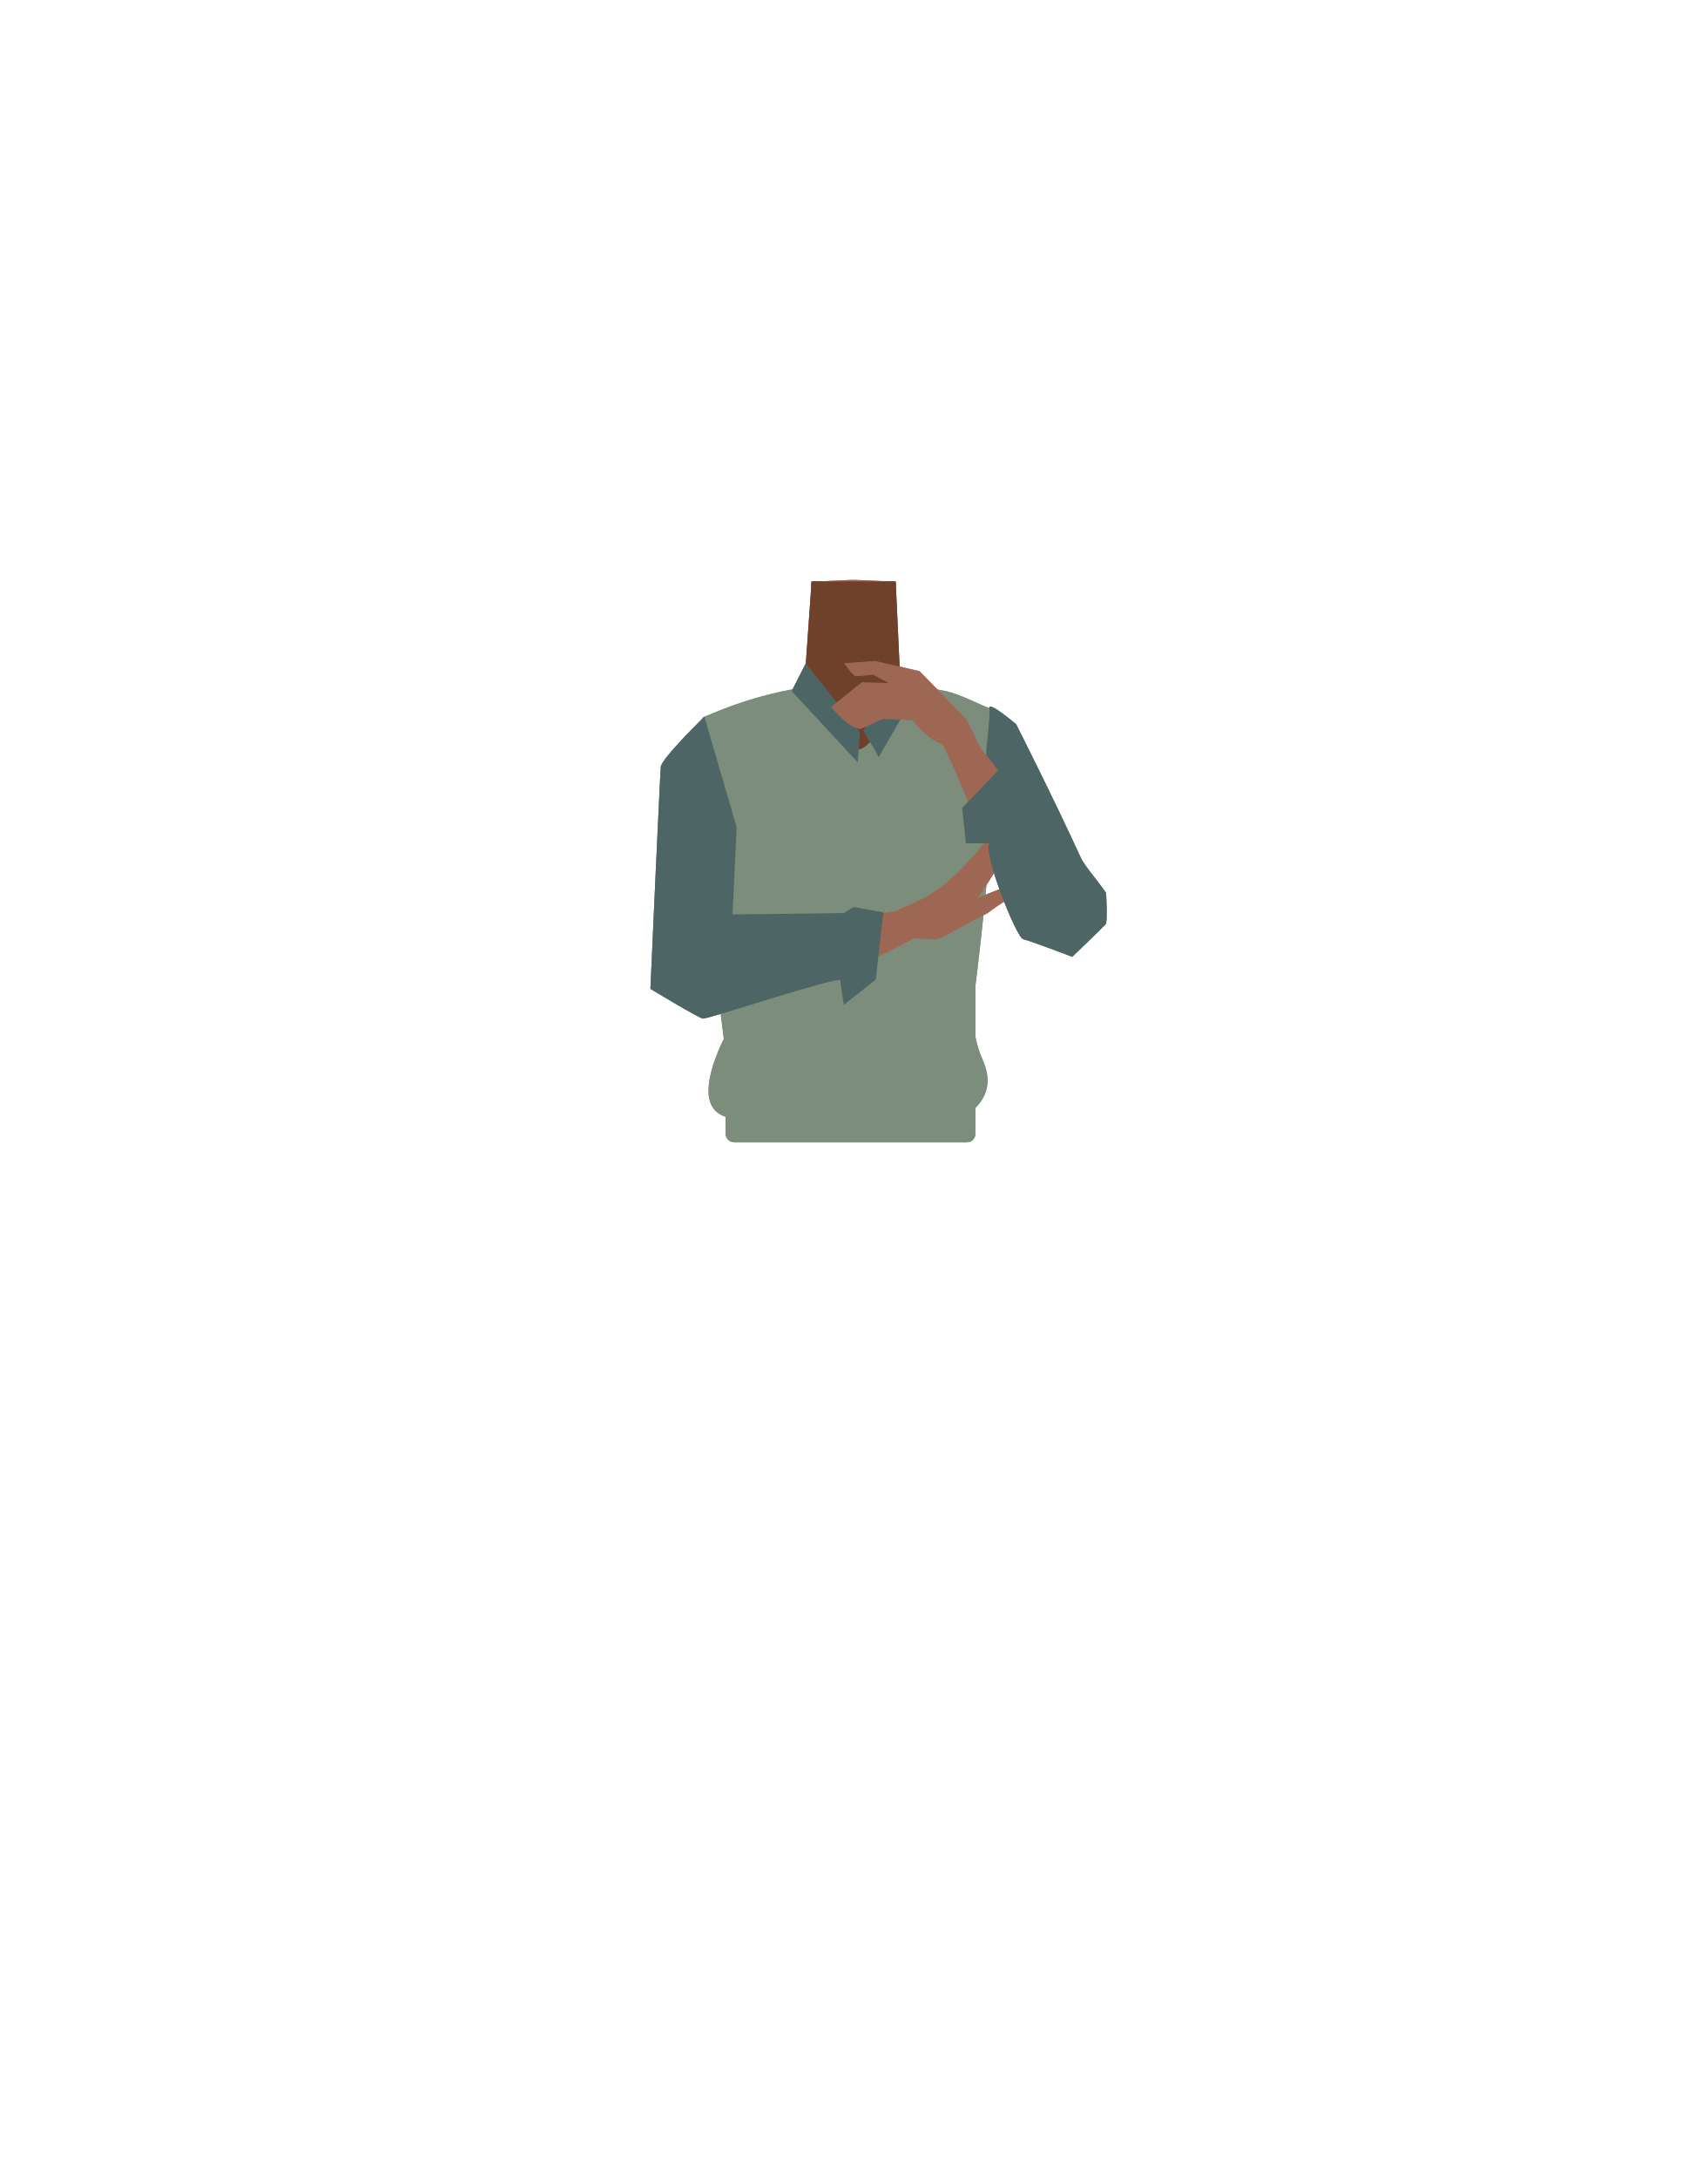
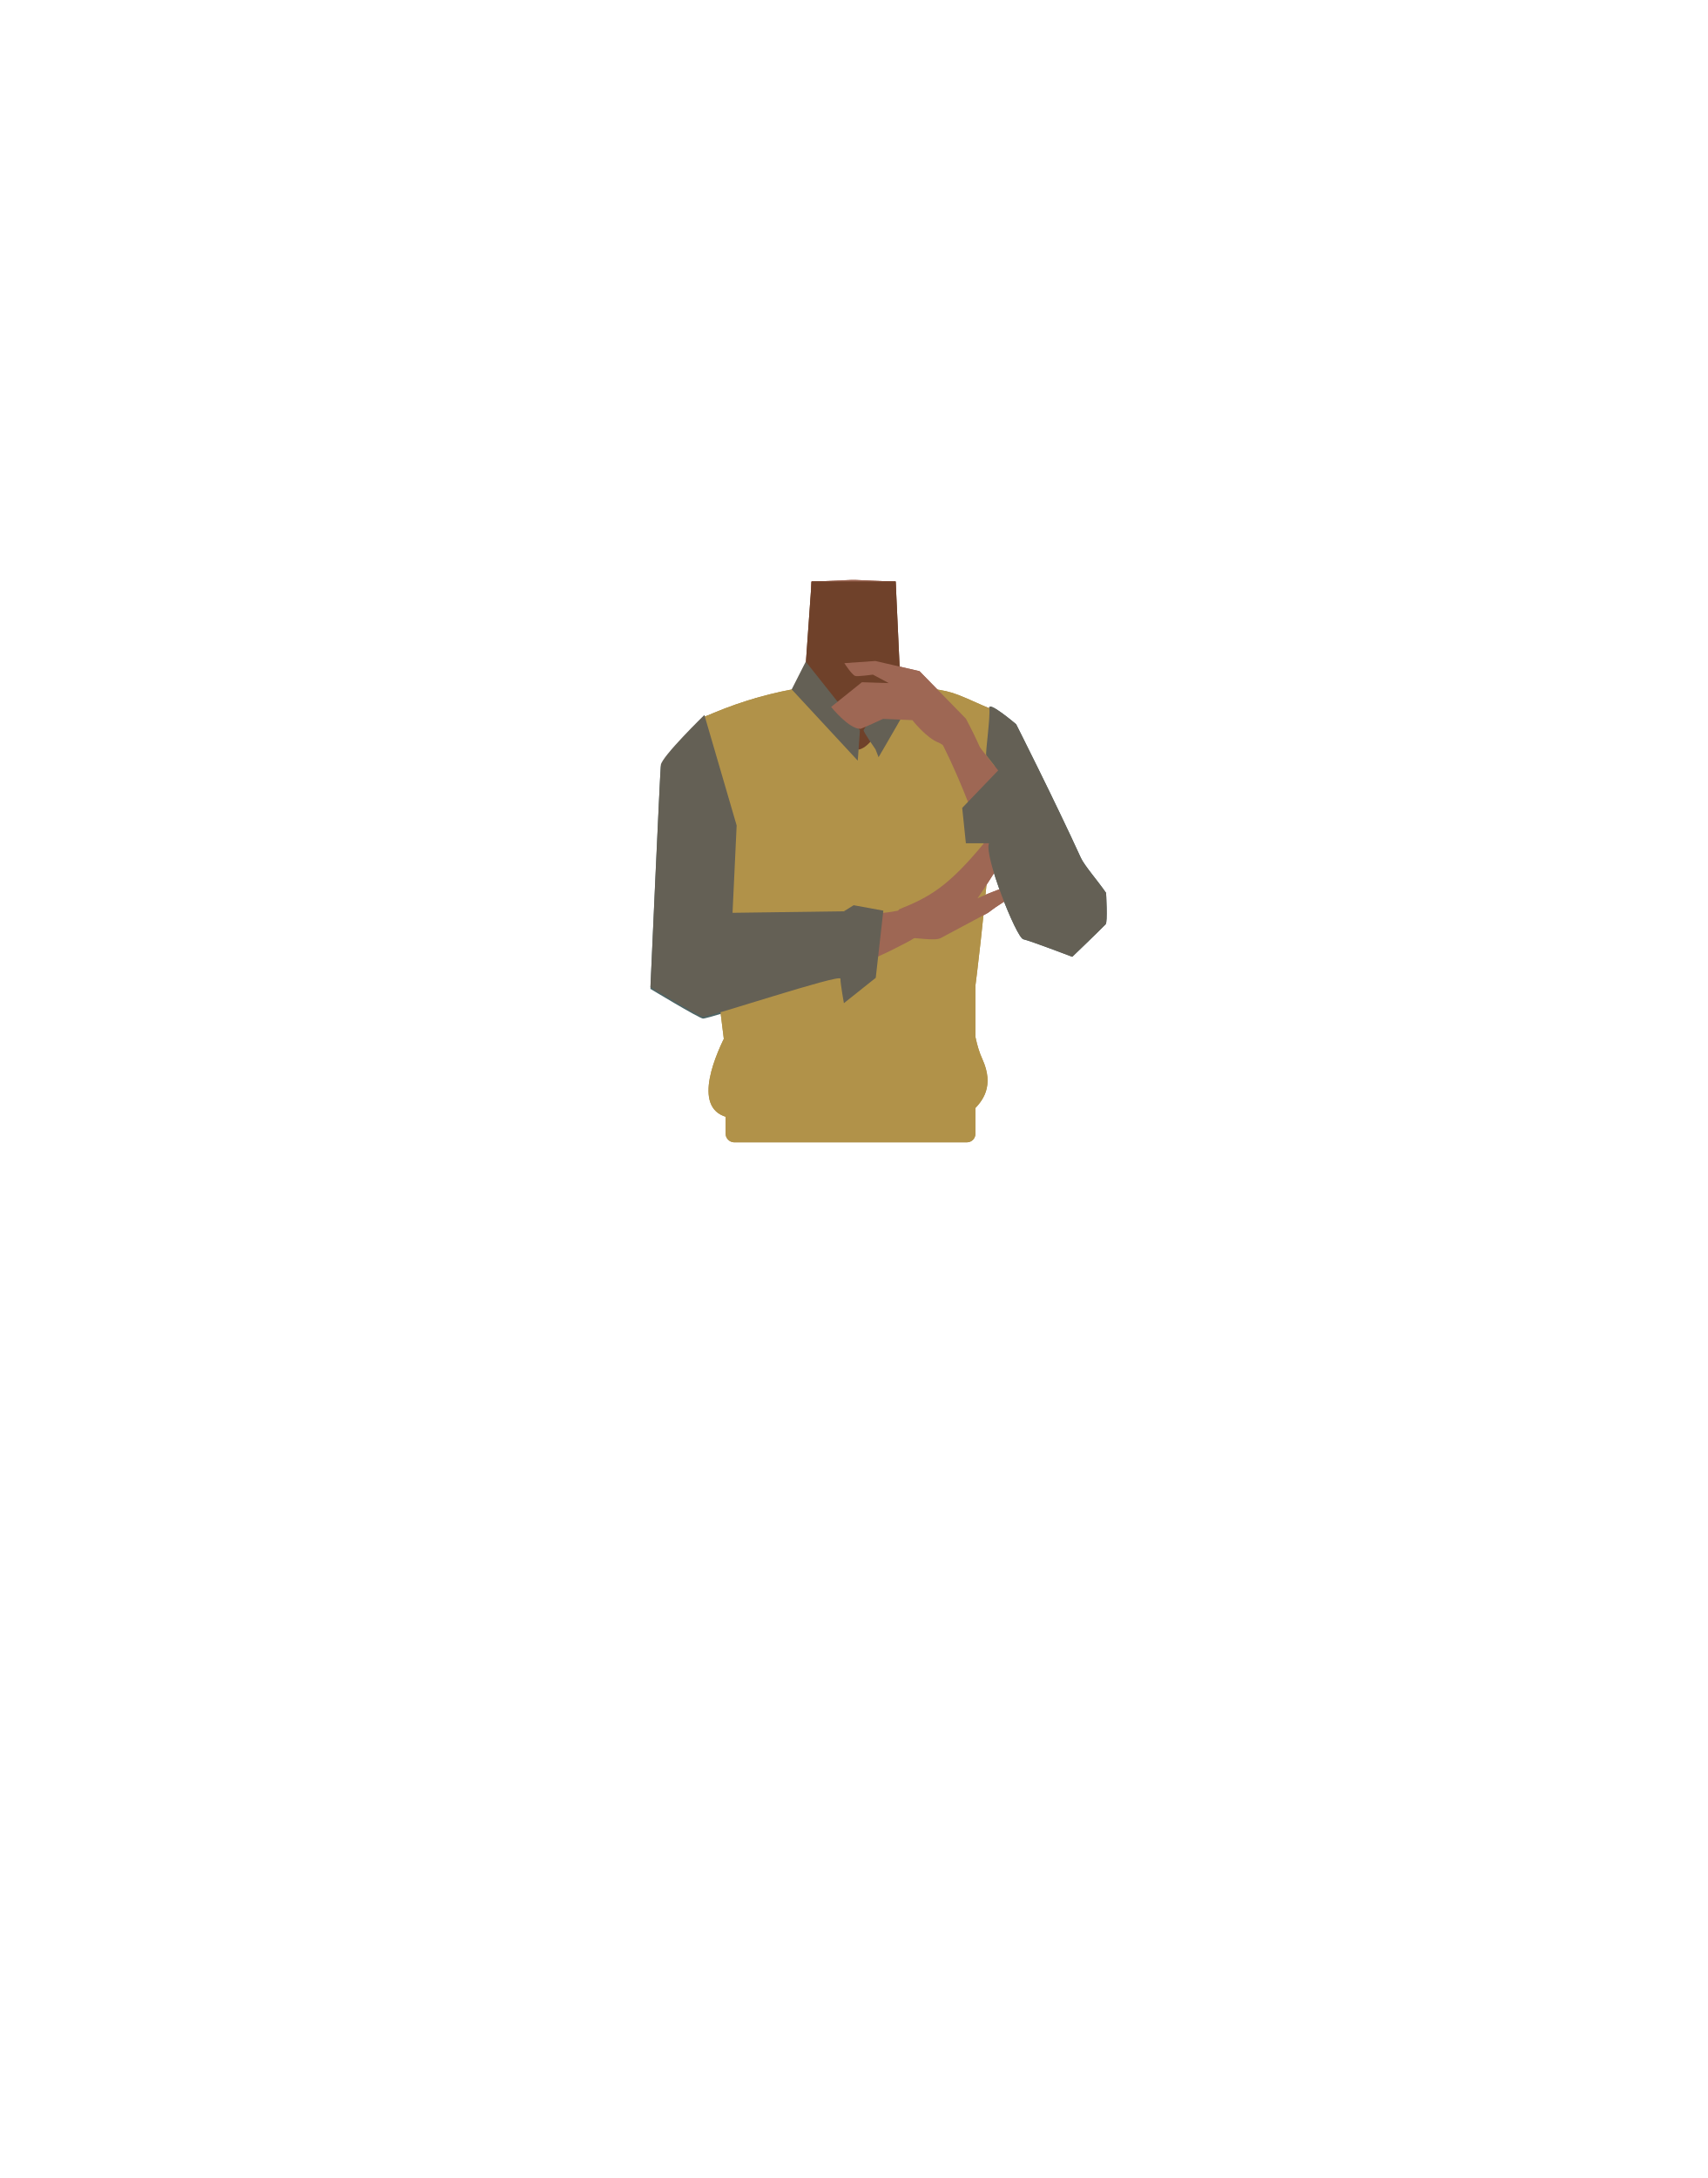
<svg xmlns="http://www.w3.org/2000/svg" version="1.1" id="Calque_1" x="0px" y="0px" viewBox="0 0 788 1005" style="enable-background:new 0 0 788 1005;" xml:space="preserve">
  <style type="text/css">
	.st0{fill:#9E6754;}
	.st1{fill:#6F412A;}
- 	.st2{fill:#7C8E7B;}
- 	.st3{fill:#423632;}
+ 	.st2{fill:#B19249;}
+ 	.st3{fill:#7C8E7B;}
	.st4{fill:#4E6566;}
+ 	.st5{fill:#646055;}
</style>
  <g id="Calque_9">
    <path class="st0" d="M421,339.2c0,19.8,12.9,25.2,19.5,32.2c10.5,11.1,21.4,39.3,29.4,51.9c3.8,5.9,14.9,18.5,24.9,13.3l0,0   c12.6-7.3,5.6-23.3,2.5-29.4c-6.1-12.3-26.6-65.7-40.1-76.7c0,0-13.1-11.9-25.3-7.7C424.1,325.6,421,331.1,421,339.2L421,339.2z" />
    <path class="st0" d="M394,418.6c-5.5-3.6-8-0.6-13.7,2.5c-9.8,5.4-15.8,23.7-26.7,26.2c-3.9,0.9-1-16.3-2-22.5   c-1.5-9.3-9.2-26.3-20.1-35.6c-9.2-7.9-14.1-3.6-18.1-16.2c-7-22,6.1-38.6,16-42.5c15.2-5.9,37.1-5.1,43.5-14.2l0.9-27.7l0.7-20.2   l18.3-0.8h2.2l18.3,0.8l0.7,20.2l0.9,27.7c6.4,9.1,36,3.7,48.3,14.4c2.6,2.3,15.8,17.4,43.5,91.1c4.7,12.4-41-40.5-50.3-32.6   c-10.9,9.3-6.9,27.5-8.4,36.9c-1,6.2-9.9,22.2-13.7,21.3c-10.8-2.5-16.9-20.9-26.7-26.2C402,418,399.5,415,394,418.6" />
    <path class="st1" d="M370.8,322c0,0,36.7,44.4,46.1,22.2l-3.5-75.9h-38.8L370.8,322z" />
    <path class="st2" d="M443.2,500.7c6.5-28,22.2-170,13.5-173.8c-18.1-8-16.8-7.9-32.2-9.8c-11.1-1.3-18.7,28-28.8,28.9   c-6.3,0.6-24-29.1-29.6-28c-14.4,2.7-28.5,7.1-41.8,13.2c-3.7,19.2,7.2,144.8,13.8,172.6c6.9,29.1,55.7-3.6,55.7-3.6   S436.4,530,443.2,500.7z" />
    <path class="st0" d="M343.3,344.3c8.6,17.8-0.5,28.2-3.3,37.4c-4.5,14.5-1.9,44.6-3.4,59.4c-0.7,7-5.2,23.1-16.4,22.8l0,0   c-14.4-1.1-15.2-18.5-15.1-25.3c0.1-13.7-0.8-73.7,6.4-89.4c0,0,2.2-13.2,14.9-14.7C334.5,333.4,339.7,337,343.3,344.3L343.3,344.3   z" />
    <path class="st0" d="M305.5,453.8c-0.4-16.5,5.2-26,12.4-29.4c10.3-4.9,76.1-0.6,93.8-3.7c10-1.8,15.3-3,16.9,2.9   c1.5,5.3-7.8,10.1-11.5,12c-34.1,18-59.9,20.7-88.8,21.9C309.5,458.1,305.6,457.6,305.5,453.8z" />
    <path class="st0" d="M456,421.2c4.3-3.3,8.9-6.2,13.7-8.6c0,0-4.2-2.7-6.8-2.6c-2.1,0.1-11.7,4.5-11.7,4.5l0,0   c16.3-23.9,25.2-43.4,26.1-46.2c0.7-2-1.6-8.1-1.6-8.1s-16.3,22.6-21.3,28.6c-16.9,20.5-25.4,25.1-39.2,30.7   c-2.4,1-1.1,15,4.1,13.4c1.8-0.6,11.9,1.5,14.8,0C445.6,426.8,455.7,421.4,456,421.2z" />
-     <rect x="334.9" y="476.8" class="st3" width="109.2" height="23.4" />
+     <rect x="334.9" y="476.8" class="st2" width="109.2" height="23.4" />
    <path class="st0" d="M501.5,432.1c9.2-6.6,4.5-16.8-0.8-25c-3.8-5.8-45.8-58.7-57-73.2c-6.4-8.2-9.5-12.7-14.6-9.3   c-4.6,3.1,4.3,15.5,6.1,19.2c19.7,39.6,20.1,62.3,41.1,83C490.1,440.3,498.4,434.4,501.5,432.1z" />
-     <path class="st2" d="M331.5,389.2c0,0-3-23.4-6.4-58.5l24.3-8.7l27.4,49L331.5,389.2z" />
-     <path class="st4" d="M460.7,355.5l-16.6,17.3l1.7,16.3h10.7c-2.6,5.2,12.6,43.6,15.8,44.3s22.6,8.1,22.6,8.1s11.9-11.4,15.4-15   c1-1,0.2-14.5,0.2-14.5c-3.7-5.4-10-12.6-11.6-16.1c-12.3-26.9-29.9-61.7-29.9-61.7s-13-11.1-12.4-7.4s-1.9,21-1.4,21.7   L460.7,355.5z" />
+     <path class="st3" d="M331.5,389.2c0,0-3-23.4-6.4-58.5l24.3-8.7l27.4,49L331.5,389.2z" />
+     <path class="st4" d="M460.7,355.5l-16.6,17.3l1.7,16.3h10.7c-2.6,5.2,12.6,43.6,15.8,44.3s22.6,8.1,22.6,8.1s11.9-11.4,15.4-15   c1-1,0.2-14.5,0.2-14.5c-3.7-5.4-10-12.6-11.6-16.1C486.6,369,469,334.2,469,334.2s-13-11.1-12.4-7.4s-1.9,21-1.4,21.7L460.7,355.5   z" />
  </g>
  <g id="Calque_10">
    <path class="st2" d="M334.9,523.1v-49l115.3-26.6v75.7c0,2.1-1.7,3.9-3.9,3.9H338.7C336.6,527,334.9,525.2,334.9,523.1z" />
    <path class="st4" d="M365.4,318.9l6.5-12.8c0,0,25,31.4,25,31.7s-1,14-1,14L365.4,318.9z" />
    <path class="st4" d="M404.1,346.6c0,0-5.8-9.1-5.5-9.7s16.1-27.2,16.1-27.2s7,9.2,7.4,10s-16.6,29.7-16.6,29.7L404.1,346.6z" />
    <path class="st4" d="M325.1,330.7l14.9,51l-1.9,40.3l51.4-0.7l4.5-2.8l13.7,2.5l-3.5,31l-14.7,11.7c0,0-1.6-8.9-1.6-11.3   s-61.3,18-63.5,17.6s-24.2-13.7-24.2-13.7s4.4-98.6,4.8-102.5S325.1,330.7,325.1,330.7z" />
-     <path class="st2" d="M338.8,496.8c-3.2,3.8,14.6-15.1,13.3-15.4s-12.1-13.6-16.5-5.1s-16.9,34.8,0,39.2   c16.9,4.4,107.6,2.2,112.9-2.6s10.5-11.9,4.9-24.2s-3.8-27-8.5-31.9S338.8,496.8,338.8,496.8z" />
+     <path class="st2" d="M338.8,496.8c-3.2,3.8,14.6-15.1,13.3-15.4s-12.1-13.6-16.5-5.1s-16.9,34.8,0,39.2s107.6,2.2,112.9-2.6   s10.5-11.9,4.9-24.2s-3.8-27-8.5-31.9S338.8,496.8,338.8,496.8z" />
    <path class="st0" d="M389.7,306l14.3-1l20.4,4.7l21.4,21.9c0,0,12.2,22.6,8.9,23.7c-5,1.8-17.9-11.3-21.4-12.6   c-5.7-2.1-12.2-10.4-12.2-10.4l-13.5-0.6c0,0-9.9,4.6-10.5,4.6c-5.3,0.1-13.5-10.1-13.5-10.1l14.2-11.4l12.4,0.4l-7.3-3.9   c0,0-7.4,1-8.2,0.6C393.1,311.3,389.7,306,389.7,306z" />
    <path class="st0" d="M421,339.2c0,19.8,12.9,25.2,19.5,32.2c10.5,11.1,21.4,39.3,29.4,51.9c3.8,5.9,14.9,18.5,24.9,13.3l0,0   c12.6-7.3,5.6-23.3,2.5-29.4c-6.1-12.3-26.6-65.7-40.1-76.7c0,0-13.1-11.9-25.3-7.7C424.1,325.6,421,331.1,421,339.2L421,339.2z" />
    <path class="st0" d="M394,418.6c-5.5-3.6-8-0.6-13.7,2.5c-9.8,5.4-15.8,23.7-26.7,26.2c-3.9,0.9-1-16.3-2-22.5   c-1.5-9.3-9.2-26.3-20.1-35.6c-9.2-7.9-14.1-3.6-18.1-16.2c-7-22,6.1-38.6,16-42.5c15.2-5.9,37.1-5.1,43.5-14.2l0.9-27.7l0.7-20.2   l18.3-0.8h2.2l18.3,0.8l0.7,20.2l0.9,27.7c6.4,9.1,36,3.7,48.3,14.4c2.6,2.3,15.8,17.4,43.5,91.1c4.7,12.4-41-40.5-50.3-32.6   c-10.9,9.3-6.9,27.5-8.4,36.9c-1,6.2-9.9,22.2-13.7,21.3c-10.8-2.5-16.9-20.9-26.7-26.2C402,418,399.5,415,394,418.6" />
    <path class="st1" d="M370.8,322c0,0,36.7,44.4,46.1,22.2l-3.5-75.9h-38.8L370.8,322z" />
    <path class="st2" d="M443.2,500.7c6.5-28,22.2-170,13.5-173.8c-18.1-8-16.8-7.9-32.2-9.8c-11.1-1.3-18.7,28-28.8,28.9   c-6.3,0.6-24-29.1-29.6-28c-14.4,2.7-28.5,7.1-41.8,13.2c-3.7,19.2,7.2,144.8,13.8,172.6c6.9,29.1,55.7-3.6,55.7-3.6   S436.4,530,443.2,500.7z" />
    <path class="st0" d="M343.3,344.3c8.6,17.8-0.5,28.2-3.3,37.4c-4.5,14.5-1.9,44.6-3.4,59.4c-0.7,7-5.2,23.1-16.4,22.8l0,0   c-14.4-1.1-15.2-18.5-15.1-25.3c0.1-13.7-0.8-73.7,6.4-89.4c0,0,2.2-13.2,14.9-14.7C334.5,333.4,339.7,337,343.3,344.3L343.3,344.3   z" />
    <path class="st0" d="M305.5,453.8c-0.4-16.5,5.2-26,12.4-29.4c10.3-4.9,76.1-0.6,93.8-3.7c10-1.8,15.3-3,16.9,2.9   c1.5,5.3-7.8,10.1-11.5,12c-34.1,18-59.9,20.7-88.8,21.9C309.5,458.1,305.6,457.6,305.5,453.8z" />
    <path class="st0" d="M456,421.2c4.3-3.3,8.9-6.2,13.7-8.6c0,0-4.2-2.7-6.8-2.6c-2.1,0.1-11.7,4.5-11.7,4.5l0,0   c16.3-23.9,25.2-43.4,26.1-46.2c0.7-2-1.6-8.1-1.6-8.1s-16.3,22.6-21.3,28.6c-16.9,20.5-25.4,25.1-39.2,30.7   c-2.4,1-1.1,15,4.1,13.4c1.8-0.6,11.9,1.5,14.8,0C445.6,426.8,455.7,421.4,456,421.2z" />
-     <rect x="334.9" y="476.8" class="st3" width="109.2" height="23.4" />
+     <rect x="334.9" y="476.8" class="st2" width="109.2" height="23.4" />
    <path class="st0" d="M501.5,432.1c9.2-6.6,4.5-16.8-0.8-25c-3.8-5.8-45.8-58.7-57-73.2c-6.4-8.2-9.5-12.7-14.6-9.3   c-4.6,3.1,4.3,15.5,6.1,19.2c19.7,39.6,20.1,62.3,41.1,83C490.1,440.3,498.4,434.4,501.5,432.1z" />
    <path class="st2" d="M331.5,389.2c0,0-3-23.4-6.4-58.5l24.3-8.7l27.4,49L331.5,389.2z" />
-     <path class="st4" d="M460.7,355.5l-16.6,17.3l1.7,16.3h10.7c-2.6,5.2,12.6,43.6,15.8,44.3s22.6,8.1,22.6,8.1s11.9-11.4,15.4-15   c1-1,0.2-14.5,0.2-14.5c-3.7-5.4-10-12.6-11.6-16.1c-12.3-26.9-29.9-61.7-29.9-61.7s-13-11.1-12.4-7.4s-1.9,21-1.4,21.7   L460.7,355.5z" />
+     <path class="st5" d="M460.7,355.5l-16.6,17.3l1.7,16.3h10.7c-2.6,5.2,12.6,43.6,15.8,44.3s22.6,8.1,22.6,8.1s11.9-11.4,15.4-15   c1-1,0.2-14.5,0.2-14.5c-3.7-5.4-10-12.6-11.6-16.1C486.6,369,469,334.2,469,334.2s-13-11.1-12.4-7.4s-1.9,21-1.4,21.7L460.7,355.5   z" />
    <path class="st2" d="M334.9,523.1v-49l115.3-26.6v75.7c0,2.1-1.7,3.9-3.9,3.9H338.7C336.6,527,334.9,525.2,334.9,523.1z" />
-     <path class="st4" d="M365.4,318.9l6.5-12.8c0,0,25,31.4,25,31.7s-1,14-1,14L365.4,318.9z" />
-     <path class="st4" d="M404.1,346.6c0,0-5.8-9.1-5.5-9.7s16.1-27.2,16.1-27.2s7,9.2,7.4,10s-16.6,29.7-16.6,29.7L404.1,346.6z" />
-     <path class="st4" d="M325.1,330.7l14.9,51l-1.9,40.3l51.4-0.7l4.5-2.8l13.7,2.5l-3.5,31l-14.7,11.7c0,0-1.6-8.9-1.6-11.3   s-61.3,18-63.5,17.6s-24.2-13.7-24.2-13.7s4.4-98.6,4.8-102.5S325.1,330.7,325.1,330.7z" />
-     <path class="st2" d="M338.8,496.8c-3.2,3.8,14.6-15.1,13.3-15.4s-12.1-13.6-16.5-5.1s-16.9,34.8,0,39.2   c16.9,4.4,107.6,2.2,112.9-2.6s10.5-11.9,4.9-24.2s-3.8-27-8.5-31.9S338.8,496.8,338.8,496.8z" />
+     <path class="st5" d="M365.4,318.1l6.5-12.8c0,0,25,31.4,25,31.7s-1,14-1,14L365.4,318.1z" />
+     <path class="st5" d="M404.1,345.8c0,0-5.8-8.3-5.5-8.9s16.1-27.2,16.1-27.2s7,9.2,7.4,10s-16.6,29.7-16.6,29.7L404.1,345.8z" />
+     <path class="st5" d="M325.1,329.9l14.9,51l-1.9,40.3l51.4-0.7l4.5-2.8l13.7,2.5l-3.5,31l-14.7,11.7c0,0-1.6-8.9-1.6-11.3   s-61.3,18-63.5,17.6s-24.2-13.7-24.2-13.7s4.4-98.6,4.8-102.5S325.1,329.9,325.1,329.9z" />
+     <path class="st2" d="M338.8,496.8c-3.2,3.8,14.6-15.1,13.3-15.4s-12.1-13.6-16.5-5.1s-16.9,34.8,0,39.2s107.6,2.2,112.9-2.6   s10.5-11.9,4.9-24.2s-3.8-27-8.5-31.9S338.8,496.8,338.8,496.8z" />
    <path class="st0" d="M389.7,306l14.3-1l20.4,4.7l21.4,21.9c0,0,12.2,22.6,8.9,23.7c-5,1.8-17.9-11.3-21.4-12.6   c-5.7-2.1-12.2-10.4-12.2-10.4l-13.5-0.6c0,0-9.9,4.6-10.5,4.6c-5.3,0.1-13.5-10.1-13.5-10.1l14.2-11.4l12.4,0.4l-7.3-3.9   c0,0-7.4,1-8.2,0.6C393.1,311.3,389.7,306,389.7,306z" />
  </g>
</svg>
